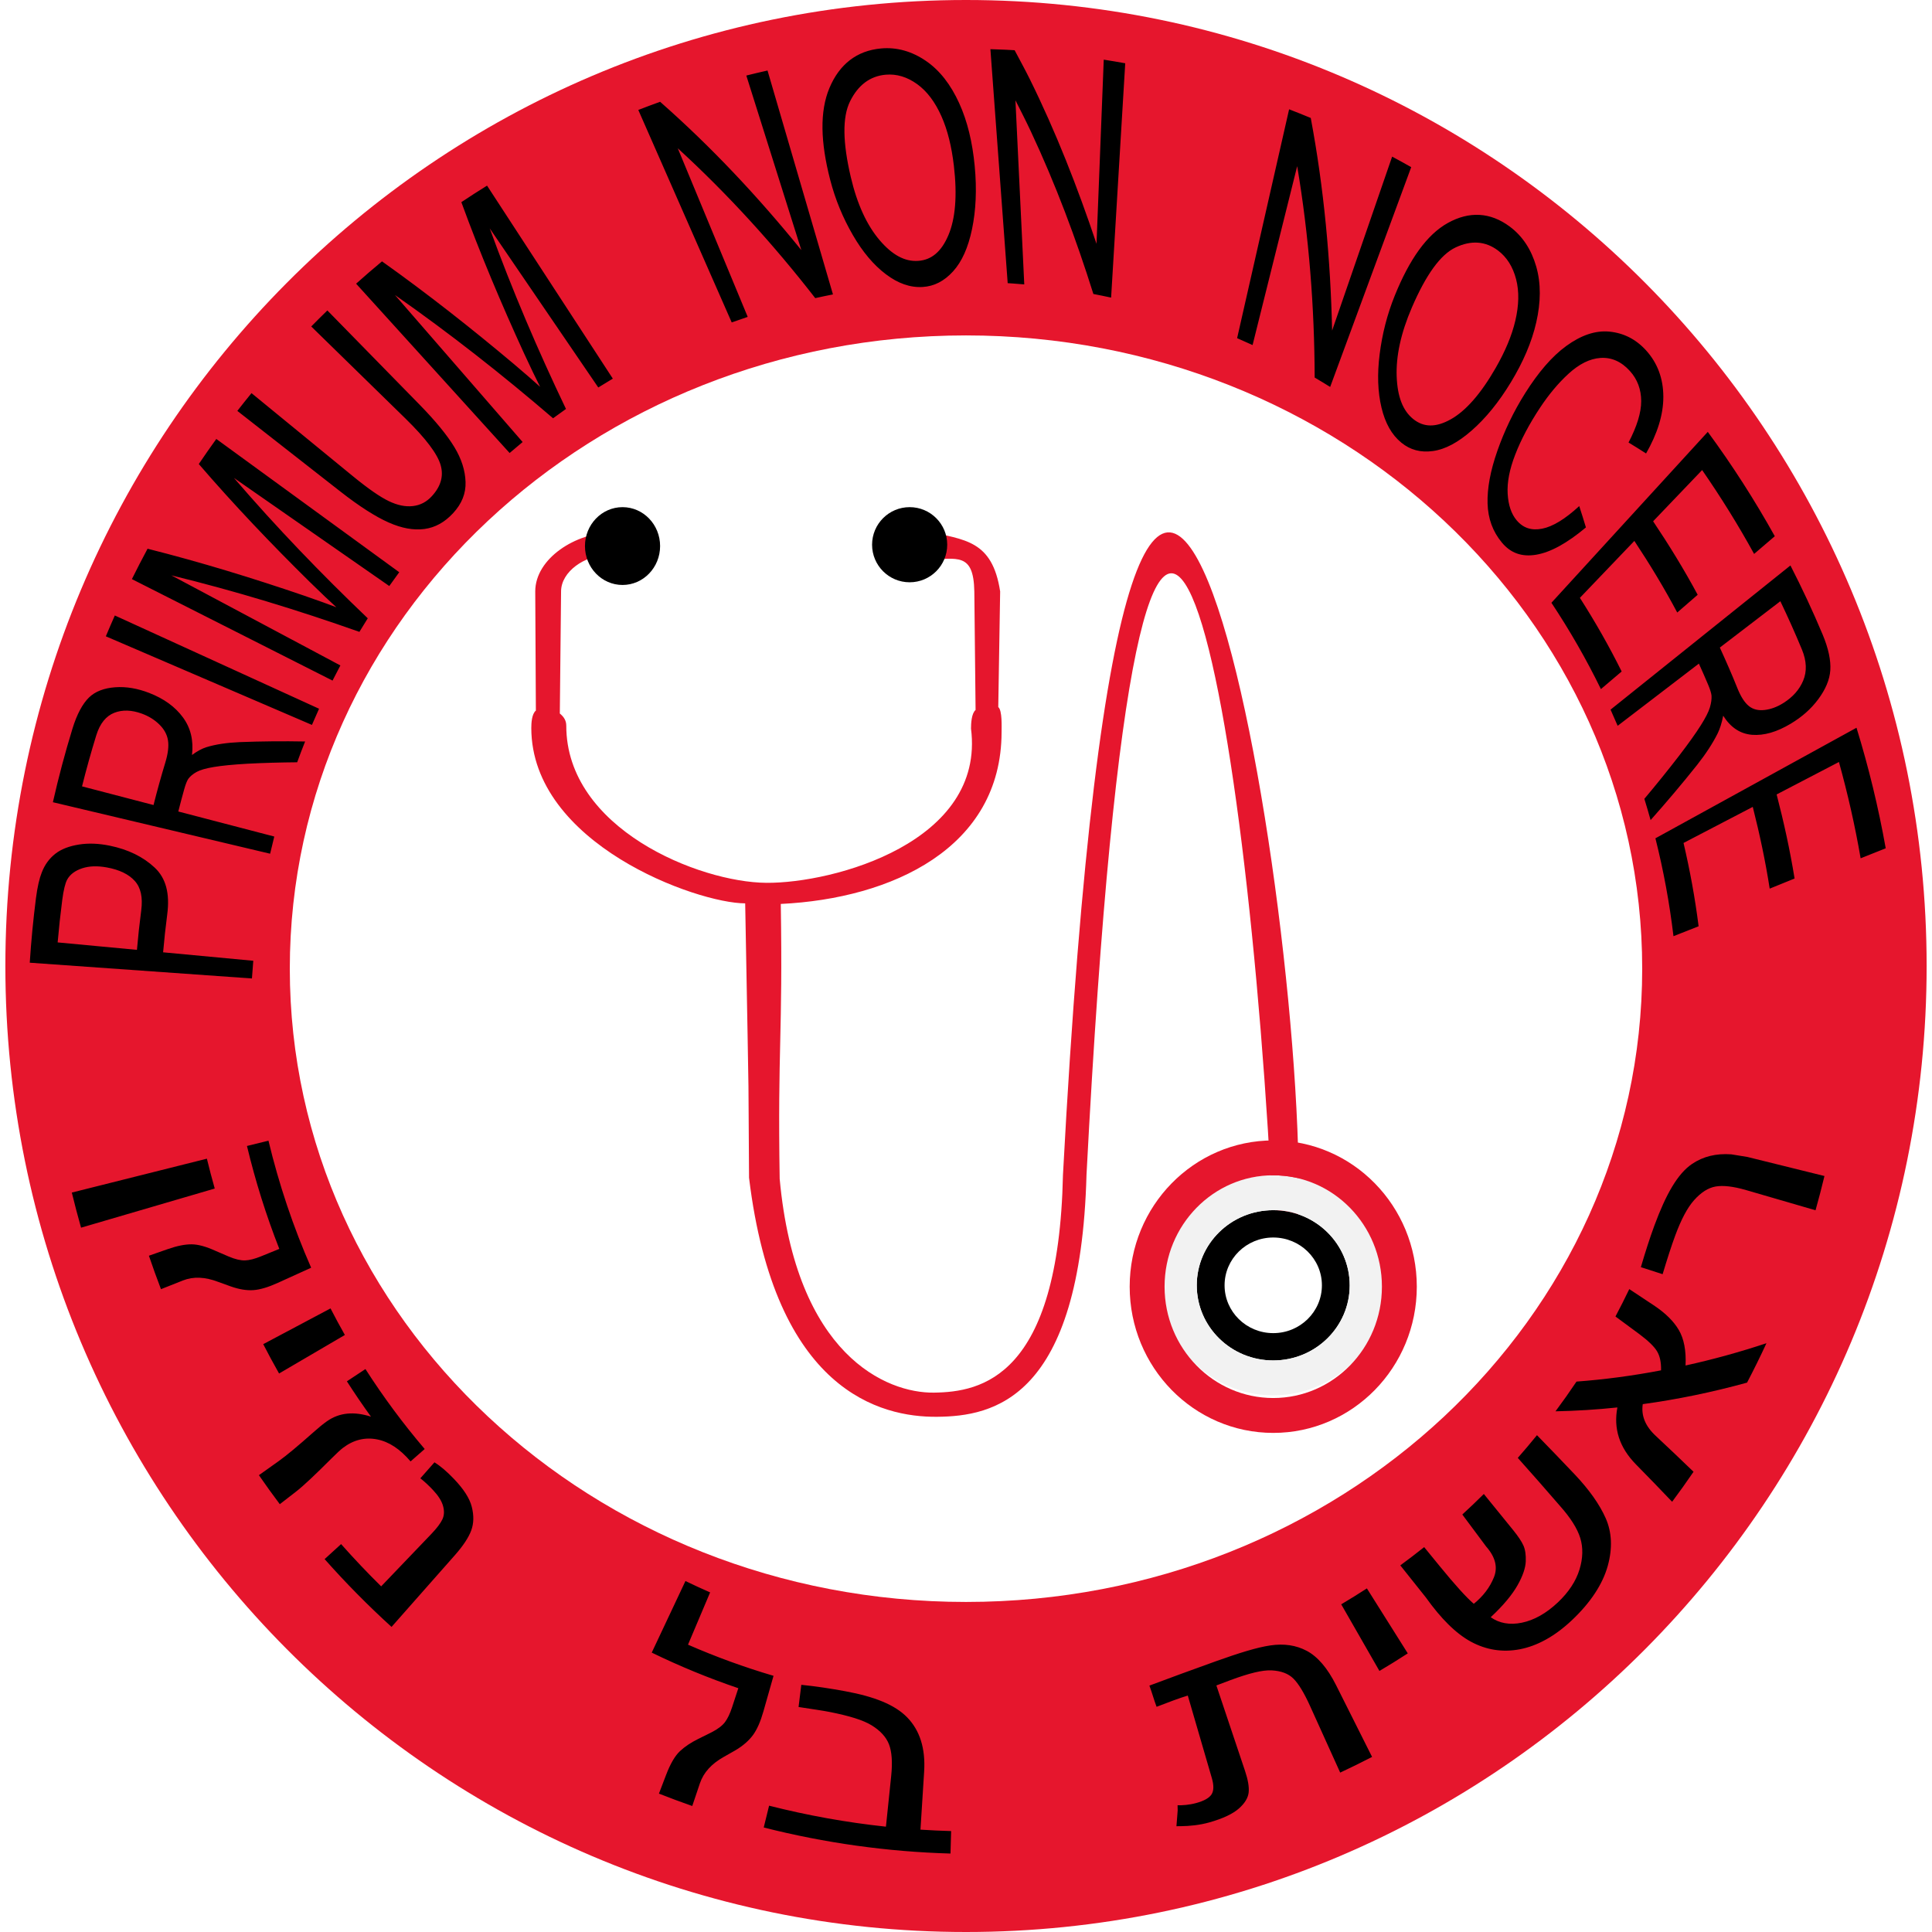
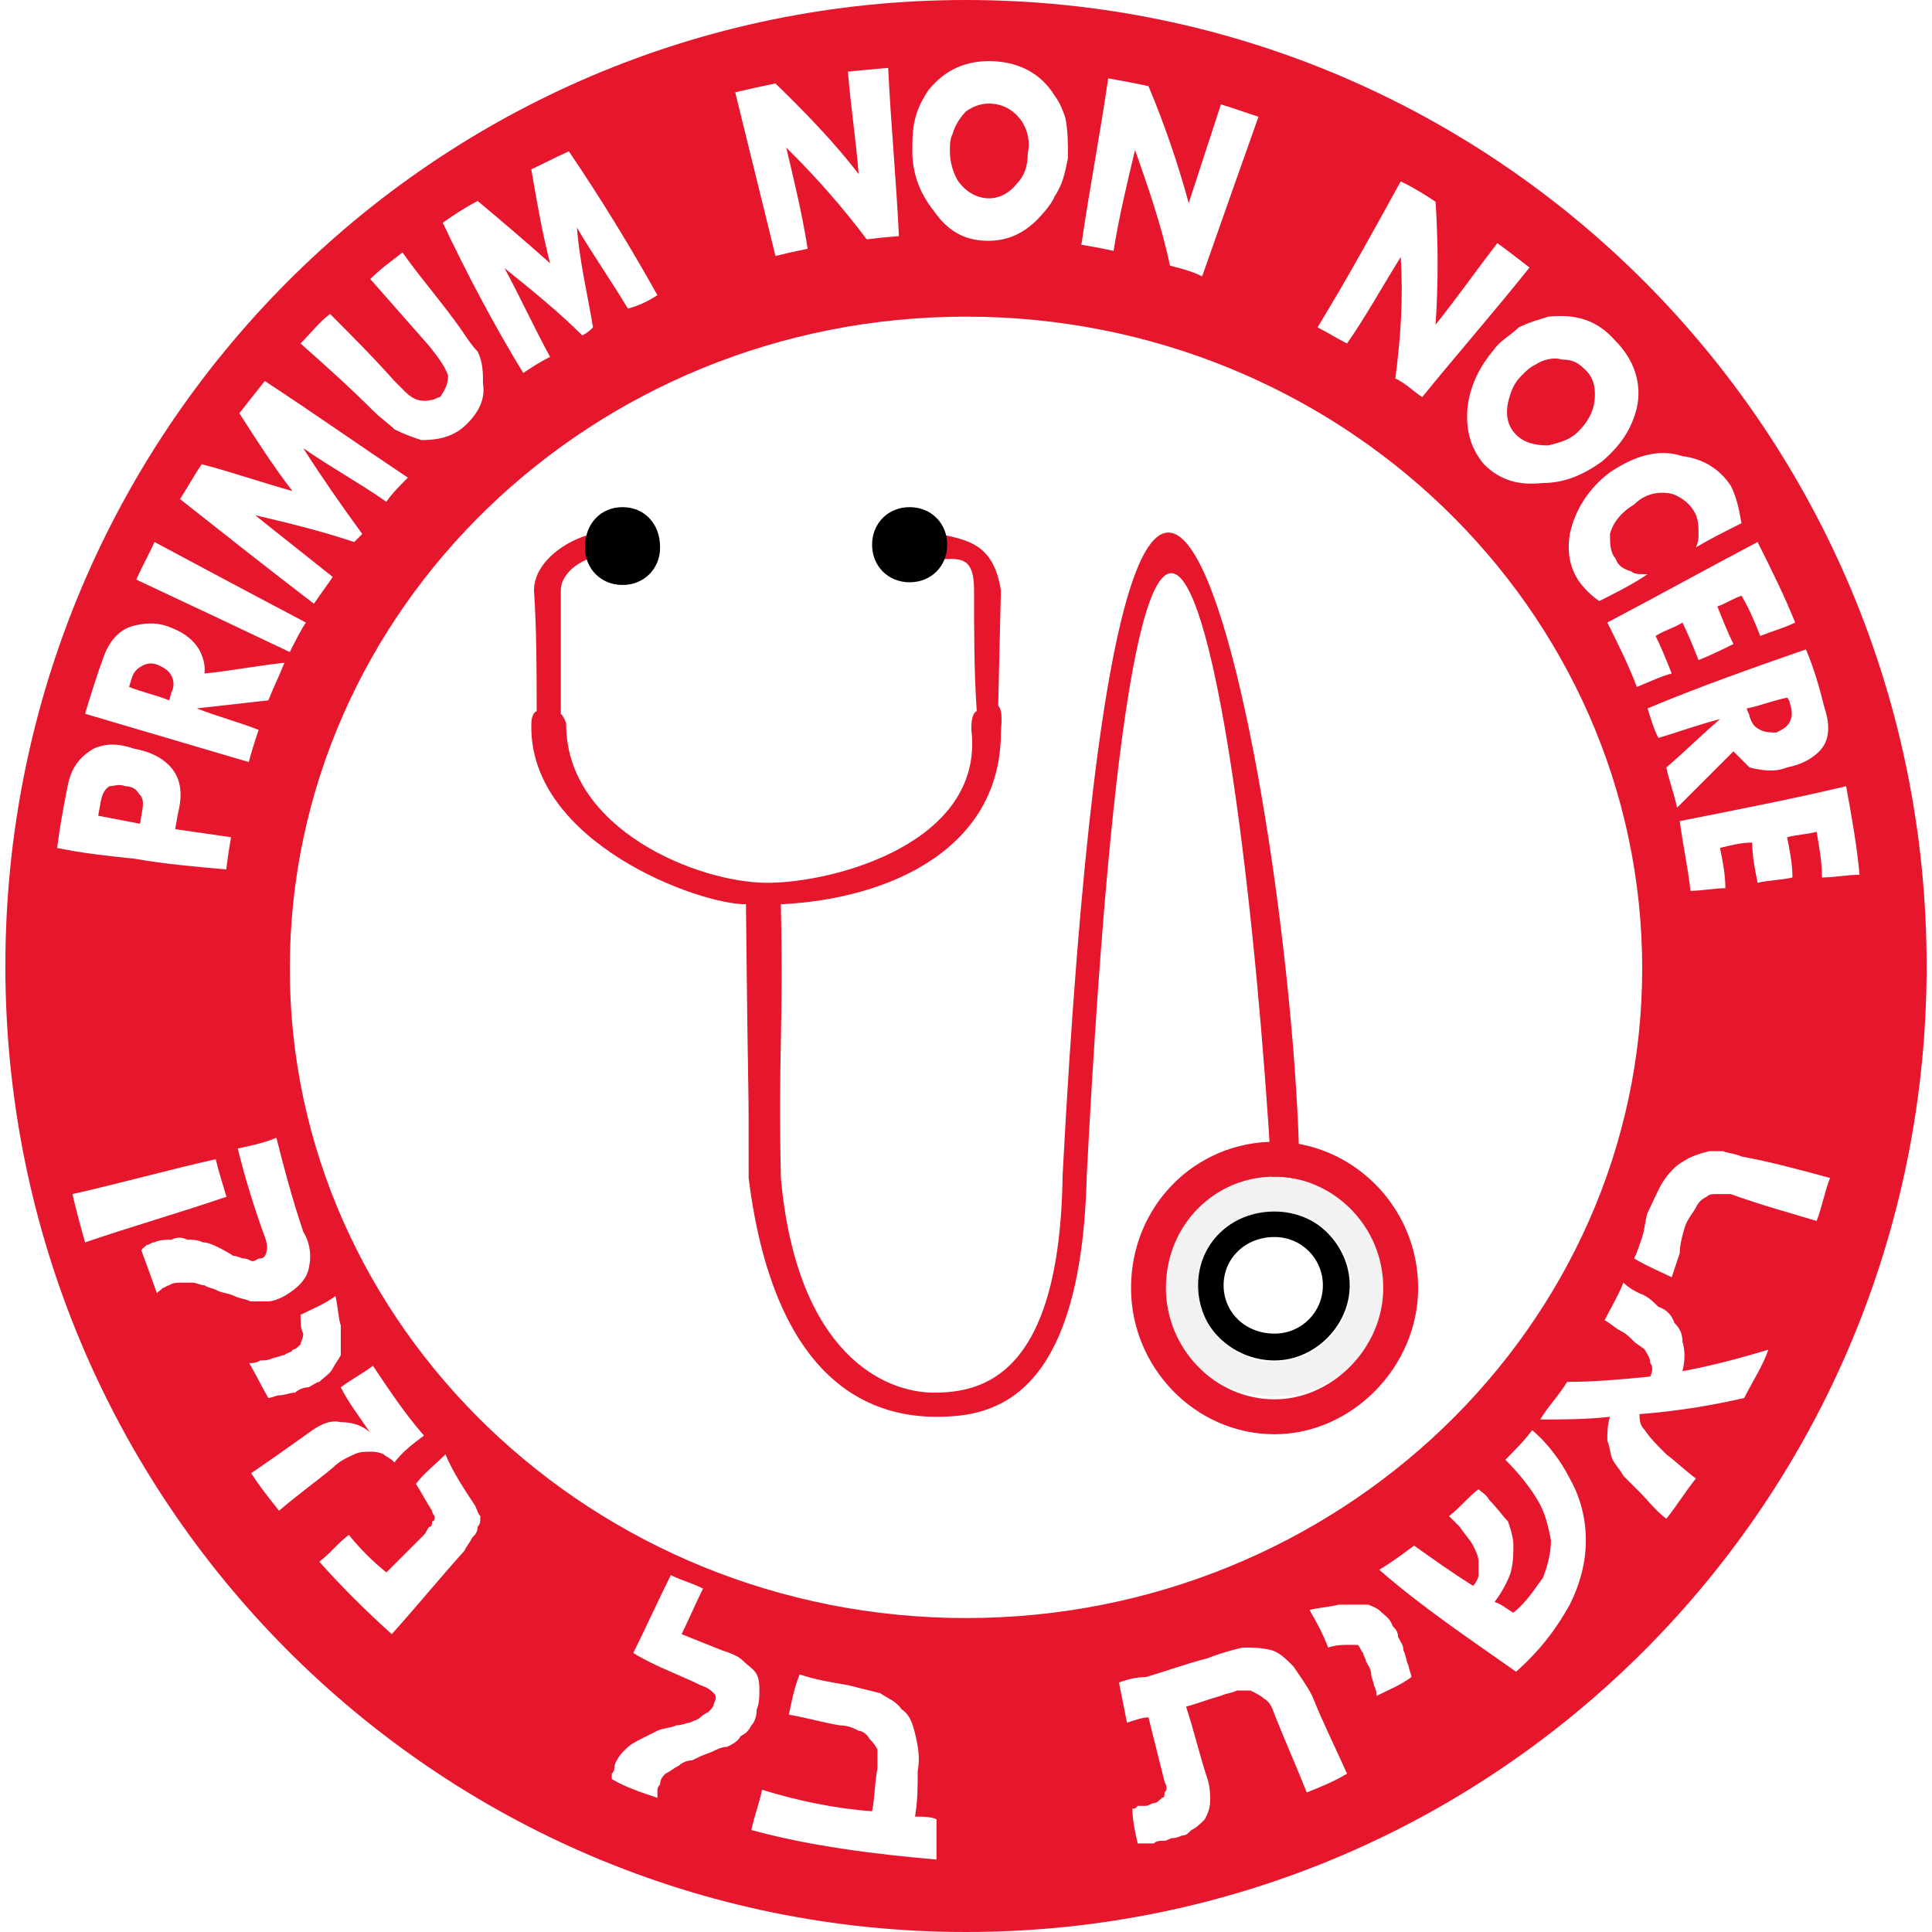
<svg xmlns="http://www.w3.org/2000/svg" width="720" height="720" overflow="hidden">
  <defs>
    <clipPath id="clip0">
      <rect x="0" y="0" width="720" height="720" />
    </clipPath>
  </defs>
  <g clip-path="url(#clip0)">
-     <rect x="0" y="0" width="720" height="720" fill="#FFFFFF" />
-     <path d="M2 360C2 161.177 162.282-4.58328e-14 360-9.16656e-14 557.718-1.83331e-13 718 161.177 718 360 718 558.823 557.718 720 360 720 162.282 720 2 558.823 2 360Z" fill="#E6162D" fill-rule="evenodd" />
-     <path d="M108 361C108 230.661 220.824 125 360 125 499.176 125 612 230.661 612 361 612 491.339 499.176 597 360 597 220.824 597 108 491.339 108 361Z" fill="#FFFFFF" fill-rule="evenodd" />
-     <path d="M404.911 437.771C425.953 35.085 465.449 259.209 474.547 458.472 480.81 458.293 472.831 459.126 483.601 459.638 489.784 343.993 422.415-52.934 396.135 437.864 394.527 513.388 365.643 518.754 348.048 518.993 330.453 519.233 296.603 505.138 290.563 439.301 289.782 389.984 291.756 386.191 290.976 336.874 332.471 334.874 373.192 315.986 373.26 272.84 373.257 270.936 373.552 264.764 372.025 263.499L372.727 220.408C369.785 201.21 359.414 201.211 345.478 198L345.478 208.644C356.721 208.191 362.839 205.767 363.102 220.408 363.258 235.135 363.414 249.863 363.57 264.59 362.044 265.856 361.872 269.629 361.866 271.531 367.253 313.821 310.769 329.185 285.63 329.003 260.491 328.821 211.033 308.806 211.033 270.441 211.03 268.538 210.154 267.163 208.627 265.898 208.783 250.735 208.939 235.571 209.095 220.408 209.095 212.983 218.029 206.963 226.004 206.963L227.98 198.46C214.697 198.475 199.485 208.039 199.47 220.408 199.548 235.208 199.626 250.008 199.704 264.808 198.178 266.074 198.006 269.411 198 271.313 198.07 314.459 259.632 336.616 277.708 336.655 279.441 431.665 278.755 389.514 279.145 438.904 288.806 518.507 328.24 528.186 349.201 527.997 370.162 527.809 402.663 521.543 404.911 437.771Z" fill="#E6162D" fill-rule="evenodd" />
-     <path d="M474.5 451C458.76 451 446 463.536 446 479 446 494.464 458.76 507 474.5 507 490.24 507 503 494.464 503 479 502.983 463.543 490.233 451.017 474.5 451ZM474.5 496.818C464.484 496.818 456.364 488.841 456.364 479 456.364 469.159 464.484 461.182 474.5 461.182 484.517 461.182 492.636 469.159 492.636 479 492.636 488.841 484.517 496.818 474.5 496.818Z" fill-rule="evenodd" />
-     <path d="M439.5 479C439.5 459.946 455.17 444.5 474.5 444.5 493.83 444.5 509.5 459.946 509.5 479 509.5 498.054 493.83 513.5 474.5 513.5 455.17 513.5 439.5 498.054 439.5 479Z" stroke="#F2F2F2" stroke-width="13" stroke-miterlimit="8" fill="none" fill-rule="evenodd" />
-     <path d="M21.485 351.209C31.334 352.134 41.183 353.058 51.031 353.983 51.459 349.072 51.989 344.186 52.629 339.293 53.265 334.429 52.482 330.811 50.228 328.305 47.968 325.791 44.471 324.108 39.747 323.256 36.325 322.64 33.278 322.713 30.638 323.585 27.994 324.457 26.088 325.862 24.998 327.865 24.313 329.163 23.682 331.662 23.199 335.383 22.515 340.653 21.945 345.918 21.485 351.209ZM663.486 224.06C655.969 229.816 648.452 235.572 640.934 241.328 643.209 246.296 645.415 251.31 647.445 256.39 648.735 259.622 650.174 261.848 651.751 263.122 653.333 264.4 655.3 264.86 657.644 264.587 659.991 264.314 662.334 263.434 664.671 261.957 668.095 259.793 670.579 257.039 671.998 253.637 673.421 250.226 673.299 246.358 671.537 242.089 669.03 236.013 666.324 229.996 663.486 224.06ZM30.57 293.059C39.452 295.377 48.335 297.695 57.217 300.012 58.554 294.697 60.013 289.428 61.6 284.21 62.618 280.861 62.954 278.099 62.6 275.885 62.245 273.667 61.135 271.703 59.324 269.94 57.51 268.175 55.33 266.841 52.795 265.927 49.082 264.589 45.668 264.439 42.604 265.63 39.531 266.826 37.242 269.611 35.875 274.044 33.938 280.323 32.171 286.661 30.57 293.059ZM558.25 93.349C553.565 89.825 548.242 89.487 542.482 92.201 536.753 94.899 531.399 102.482 526.191 114.53 522.022 124.176 520.221 132.765 520.503 140.289 520.783 147.784 522.764 153.01 526.651 156.149 530.61 159.346 535.184 159.336 540.678 156.256 546.197 153.163 551.804 146.857 557.374 137.154 560.898 131.017 563.406 125.139 564.727 119.475 566.049 113.802 566.203 108.636 565.001 104.036 563.795 99.418 561.549 95.83 558.25 93.349ZM330.066 27.839C324.22 28.357 319.769 31.739 316.795 37.755 313.838 43.737 314.074 53.202 317.06 65.966 319.451 76.184 323.098 83.963 327.784 89.473 332.458 94.968 337.132 97.545 342.115 97.225 347.202 96.898 350.87 93.727 353.451 87.621 356.045 81.485 356.792 72.873 355.475 61.714 354.642 54.656 353.15 48.489 350.827 43.286 348.501 38.076 345.528 34.048 341.817 31.368 338.097 28.681 334.166 27.477 330.066 27.839ZM691.865 271.211C696.399 285.924 700.044 300.941 702.753 316.134 699.636 317.378 696.52 318.621 693.403 319.865 691.323 307.759 688.594 295.799 685.319 283.974 677.58 288.006 669.841 292.037 662.101 296.069 664.785 306.409 667.086 316.843 668.787 327.398 665.696 328.654 662.605 329.91 659.514 331.167 657.927 320.906 655.752 310.76 653.207 300.703 644.606 305.183 636.005 309.664 627.404 314.145 629.801 324.393 631.709 334.744 633.02 345.196 629.898 346.427 626.777 347.658 623.655 348.889 622.194 336.594 619.94 324.395 616.926 312.41 641.906 298.677 666.886 284.944 691.865 271.211ZM667.242 210.729C671.554 219.128 675.559 227.707 679.221 236.419 681.428 241.669 682.337 246.135 682.106 249.73 681.876 253.317 680.323 256.936 677.593 260.606 674.868 264.271 671.419 267.262 667.38 269.685 662.174 272.81 657.363 274.191 652.961 273.841 648.571 273.491 645.002 271.172 642.179 266.729 641.681 269.368 640.986 271.539 640.153 273.256 638.338 276.928 635.775 280.86 632.486 285.036 626.881 292.084 621.076 298.935 615.13 305.625 614.393 302.969 613.617 300.329 612.803 297.695 617.209 292.462 621.517 287.125 625.718 281.689 629.355 276.95 632.04 273.156 633.812 270.35 635.587 267.541 636.726 265.313 637.216 263.671 637.706 262.027 637.915 260.549 637.833 259.241 637.739 258.303 637.32 256.95 636.579 255.184 635.47 252.537 634.3 249.92 633.123 247.309 623.032 255.035 612.942 262.761 602.852 270.487 601.997 268.473 601.116 266.464 600.21 264.46 622.554 246.55 644.898 228.639 667.242 210.729ZM636.44 160.943C645.572 173.369 653.919 186.366 661.413 199.832 658.844 202.033 656.275 204.234 653.706 206.434 647.808 195.689 641.312 185.263 634.337 175.175 628.249 181.539 622.161 187.903 616.073 194.267 622.021 203.144 627.618 212.252 632.676 221.658 630.135 223.863 627.594 226.067 625.054 228.272 620.194 219.108 614.806 210.234 609.077 201.581 602.311 208.654 595.546 215.727 588.78 222.799 594.447 231.67 599.673 240.818 604.344 250.241 601.767 252.432 599.189 254.622 596.612 256.812 591.183 245.697 585.011 234.938 578.168 224.637 597.592 203.406 617.016 182.174 636.44 160.943ZM480.414 40.732C483.117 41.776 485.806 42.852 488.479 43.964 493.414 70.285 495.851 96.866 496.441 123.186 503.897 101.58 511.353 79.974 518.808 58.367 521.193 59.648 523.563 60.955 525.916 62.291 515.848 89.594 505.781 116.897 495.713 144.2 493.803 143.008 491.879 141.843 489.94 140.701 489.862 114.555 487.829 88.133 483.424 61.92 477.883 84.144 472.341 106.369 466.799 128.594 464.887 127.712 462.967 126.856 461.038 126.023 467.497 97.593 473.956 69.162 480.414 40.732ZM369.093 18.331C369.821 18.353 370.553 18.376 371.309 18.404 373.577 18.485 375.851 18.555 378.121 18.717 379.968 22.228 381.891 25.69 383.646 29.229 393.499 49.101 401.611 69.913 408.64 90.86 409.538 67.984 410.436 45.107 411.334 22.231 413.995 22.647 416.672 23.097 419.342 23.581 417.588 52.691 415.833 81.801 414.079 110.91 411.884 110.431 409.681 109.981 407.469 109.559 401.022 88.999 393.381 68.63 384.185 49.014 382.349 45.099 380.382 41.249 378.423 37.384 379.52 60.252 380.617 83.12 381.714 105.988 380.277 105.863 378.837 105.749 377.395 105.648 376.78 105.605 376.158 105.567 375.537 105.524 373.389 76.459 371.241 47.395 369.093 18.331ZM237.877 40.975C240.577 39.925 243.286 38.909 246.006 37.931 265.246 54.856 282.716 73.557 298.636 93.205 291.802 71.521 284.968 49.837 278.133 28.154 280.762 27.496 283.401 26.869 286.034 26.279 294.163 54.093 302.291 81.908 310.42 109.722 308.211 110.154 306.01 110.615 303.817 111.104 288.405 91.263 271.343 72.429 252.579 55.252 261.27 76.198 269.96 97.145 278.65 118.092 276.655 118.758 274.668 119.449 272.691 120.163 261.086 93.767 249.481 67.371 237.877 40.975ZM132.711 105.721C135.88 102.89 139.097 100.116 142.363 97.402 159.307 109.444 175.629 122.315 191.5 135.656 195.922 139.388 199.162 142.251 201.291 144.165 199.872 141.352 197.827 137.187 195.263 131.617 186.831 113.227 178.918 94.494 171.934 75.339 175.092 73.232 178.283 71.177 181.508 69.175 197.131 93.151 212.755 117.127 228.379 141.103 226.559 142.182 224.753 143.283 222.961 144.405 209.477 124.64 195.992 104.874 182.508 85.109 190.865 108.104 200.455 130.54 210.924 152.406 209.306 153.546 207.702 154.704 206.11 155.879 187.239 139.664 167.619 124.231 147.173 109.926 163.039 128.194 178.905 146.462 194.77 164.73 193.139 166.075 191.523 167.439 189.923 168.823 170.852 147.789 151.782 126.755 132.711 105.721ZM88.447 153.131C90.182 150.902 91.942 148.694 93.726 146.508 106.31 156.817 118.894 167.126 131.479 177.435 137.161 182.09 141.626 185.184 144.863 186.741 148.098 188.298 151.087 188.918 153.86 188.599 156.626 188.281 158.968 187.061 160.934 184.914 164.297 181.241 165.391 177.435 164.21 173.312 163.026 169.176 158.664 163.365 151.041 155.916 139.357 144.499 127.672 133.082 115.988 121.665 117.969 119.651 119.972 117.661 121.998 115.696 133.451 127.396 144.904 139.096 156.358 150.797 162.334 156.903 166.632 162.175 169.305 166.574 171.974 170.969 173.355 175.302 173.499 179.612 173.642 183.901 172.104 187.722 168.87 191.227 165.725 194.635 162.198 196.597 158.173 197.137 154.131 197.678 149.696 196.875 144.812 194.704 139.925 192.533 133.938 188.727 126.888 183.211 114.074 173.184 101.261 163.158 88.447 153.131ZM49.153 215.82C51.03 212.024 52.982 208.239 54.997 204.494 74.748 209.473 94.207 215.451 113.412 222.012 118.767 223.853 122.738 225.317 125.357 226.313 123.059 224.21 119.708 221.075 115.384 216.821 101.135 202.768 87.248 188.213 74.083 172.93 76.212 169.779 78.388 166.663 80.61 163.586 103.335 180.142 126.061 196.699 148.786 213.255 147.529 214.954 146.292 216.668 145.072 218.397 125.776 204.966 106.479 191.536 87.182 178.105 102.964 196.468 119.699 213.866 137.054 230.42 135.998 232.094 134.96 233.782 133.939 235.481 110.986 227.357 87.608 220.214 63.853 214.414 84.852 225.607 105.851 236.801 126.851 247.994 125.854 249.863 124.878 251.746 123.925 253.634 99.001 241.03 74.077 228.425 49.153 215.82ZM39.441 237.136C40.527 234.539 41.641 231.957 42.791 229.372 68.161 240.956 93.531 252.54 118.902 264.125 117.993 266.128 117.108 268.141 116.251 270.153 90.647 259.147 65.044 248.142 39.441 237.136ZM19.711 298.965C21.796 289.748 24.23 280.594 26.998 271.576 28.675 266.109 30.792 262.257 33.15 259.952 35.498 257.657 38.8 256.428 42.945 256.123 47.086 255.818 51.304 256.574 55.59 258.231 61.115 260.367 65.299 263.427 68.182 267.355 71.052 271.264 72.181 275.876 71.55 281.365 73.479 279.926 75.272 278.982 76.885 278.467 80.357 277.393 84.511 276.784 89.309 276.567 97.456 276.245 105.595 276.18 113.704 276.332 112.681 278.899 111.695 281.485 110.748 284.081 104.564 284.132 98.366 284.29 92.163 284.618 86.773 284.926 82.606 285.349 79.672 285.837 76.732 286.327 74.59 286.944 73.259 287.686 71.928 288.427 70.893 289.275 70.177 290.252 69.689 290.98 69.175 292.259 68.66 294.097 67.886 296.857 67.15 299.633 66.448 302.421 78.37 305.532 90.293 308.643 102.215 311.754 101.674 313.889 101.158 316.024 100.669 318.154 73.683 311.758 46.697 305.362 19.711 298.965ZM11.088 358.771C11.611 350.709 12.382 342.701 13.399 334.737 13.94 330.508 14.689 327.337 15.542 325.207 16.675 322.219 18.416 319.895 20.636 318.156 22.849 316.423 25.807 315.315 29.414 314.736 33.017 314.157 36.844 314.333 40.882 315.158 47.81 316.574 53.358 319.328 57.614 323.301 61.841 327.246 63.343 332.951 62.324 340.753 61.709 345.464 61.198 350.169 60.786 354.899 71.988 355.95 83.19 357.002 94.391 358.053 94.2 360.245 94.033 362.443 93.89 364.646 66.289 362.688 38.688 360.73 11.088 358.771ZM613.414 130.545C617.741 135.297 619.866 141.144 619.877 147.887 619.888 154.599 617.633 161.644 613.445 168.993 611.288 167.585 609.088 166.258 606.909 164.911 610.014 158.958 611.638 153.809 611.626 149.485 611.614 145.142 610.228 141.379 607.424 138.271 604.203 134.7 600.5 133.12 596.445 133.395 592.406 133.669 588.445 135.711 584.549 139.28 580.654 142.847 577.173 147.065 574.007 151.83 569.924 157.976 566.846 163.833 564.698 169.368 562.553 174.897 561.609 179.762 561.862 184.008 562.115 188.241 563.209 191.517 565.211 193.899 567.647 196.798 570.783 197.805 574.739 197.019 578.712 196.23 583.29 193.425 588.532 188.601 589.4 191.245 590.23 193.897 591.024 196.554 583.994 202.448 577.846 205.826 572.494 206.726 567.172 207.622 562.985 206.15 559.697 202.18 556.298 198.076 554.537 193.279 554.375 187.637 554.212 181.972 555.419 175.476 558.003 168.078 560.591 160.668 564.023 153.427 568.453 146.418 573.284 138.775 578.308 132.858 583.721 128.923 589.145 124.981 594.498 123.088 599.724 123.58 604.984 124.075 609.601 126.358 613.414 130.545ZM562.661 84.456C567.417 87.995 570.694 93.018 572.512 99.351 574.32 105.652 574.226 112.604 572.53 120.084 570.838 127.548 567.597 134.96 563.1 142.398 558.541 149.937 553.634 155.9 548.494 160.407 543.363 164.907 538.574 167.471 533.999 168.091 529.454 168.708 525.591 167.703 522.261 164.986 518.651 162.04 516.225 157.71 514.838 151.895 513.445 146.052 513.211 139.438 514.158 131.975 515.107 124.5 516.935 117.2 519.813 110.105 525.257 96.686 531.709 87.445 539.607 83.07 547.559 78.665 555.4 79.052 562.661 84.456ZM328.308 18.058C334.194 17.515 339.814 19.109 345.058 22.694 350.28 26.265 354.346 31.61 357.459 38.438 360.569 45.259 362.401 53.08 363.235 61.779 364.081 70.597 363.691 78.457 362.244 85.389 360.801 92.307 358.462 97.542 355.15 101.166 351.862 104.763 348.156 106.689 343.856 106.949 339.209 107.231 334.71 105.65 330.149 102.206 325.571 98.749 321.474 93.896 317.814 87.565 314.15 81.227 311.292 74.399 309.384 67.003 305.776 53.016 305.436 41.516 309.119 32.763 312.825 23.958 319.281 18.889 328.308 18.058Z" fill-rule="evenodd" />
-     <text fill="#000000" fill-opacity="0" font-family="Arial,Arial_MSFontService,sans-serif" font-size="346.692" x="11.088" y="321.31">PRIMUM NON NOCERE</text>
-     <path d="M325 203C325 195.268 331.268 189 339 189 346.732 189 353 195.268 353 203 353 210.732 346.732 217 339 217 331.268 217 325 210.732 325 203Z" fill-rule="evenodd" />
-     <path d="M218 203.5C218 195.492 224.268 189 232 189 239.732 189 246 195.492 246 203.5 246 211.508 239.732 218 232 218 224.268 218 218 211.508 218 203.5Z" fill-rule="evenodd" />
-     <path d="M77.101 431.807C78.01 435.545 78.986 439.255 80.027 442.936 63.419 447.797 46.812 452.659 30.204 457.521 28.979 453.194 27.832 448.831 26.763 444.435 43.543 440.226 60.322 436.016 77.101 431.807ZM579.687 525.957C582.388 522.328 585 518.632 587.515 514.879 597.964 514.104 608.496 512.705 619.029 510.686 619.102 507.712 618.587 505.338 617.525 503.575 616.466 501.817 614.286 499.699 610.992 497.232 608.017 495.011 605.031 492.807 602.034 490.618 603.82 487.255 605.538 483.85 607.186 480.41 610.37 482.498 613.545 484.603 616.71 486.725 620.777 489.478 623.772 492.452 625.65 495.656 627.535 498.869 628.427 503.292 628.155 508.881 638.224 506.669 648.304 503.896 658.31 500.571 656.025 505.516 653.61 510.422 651.079 515.258 638.143 518.835 625.136 521.516 612.21 523.284 611.557 527.598 613.169 531.556 617.16 535.212 621.855 539.593 626.513 544.016 631.133 548.485 628.553 552.263 625.89 555.994 623.152 559.665 618.721 555.004 614.249 550.385 609.74 545.809 603.452 539.429 601.258 532.384 602.754 524.516 595.028 525.324 587.327 525.804 579.687 525.957ZM521.849 583.365C524.862 581.16 527.829 578.893 530.748 576.567 532.633 578.88 534.519 581.192 536.407 583.502 542.221 590.624 546.498 595.356 549.238 597.69 552.738 594.868 555.256 591.533 556.759 587.769 558.255 584.023 557.245 580.208 553.856 576.357 550.909 572.363 547.944 568.383 544.962 564.416 547.686 561.921 550.36 559.37 552.981 556.766 556.666 561.258 560.33 565.77 563.972 570.3 565.828 572.604 567.087 574.5 567.745 575.987 568.403 577.475 568.702 579.436 568.608 581.868 568.513 584.308 567.516 587.293 565.55 590.771 563.576 594.261 560.276 598.29 555.548 602.688 558.717 604.938 562.588 605.662 567.111 604.742 571.658 603.816 576.199 601.296 580.577 597.162 584.625 593.338 587.307 589.223 588.623 584.946 589.932 580.692 590.009 576.755 588.923 573.197 587.839 569.647 585.299 565.645 581.341 561.194 576.158 555.185 570.923 549.224 565.637 543.314 568.075 540.54 570.458 537.717 572.784 534.846 577.563 539.741 582.308 544.674 587.016 549.644 592.294 555.26 596.115 560.64 598.396 565.795 600.685 570.966 601.003 576.939 599.156 583.582 597.296 590.273 592.846 597.184 585.705 603.898 579.375 609.847 572.821 613.412 566.366 614.64 559.96 615.86 553.86 614.882 548.213 611.832 542.585 608.792 537.009 603.218 531.363 595.306 528.179 591.335 525.008 587.354 521.849 583.365ZM499.834 597.882C503.065 595.97 506.255 593.993 509.4 591.951 514.48 600.023 519.559 608.095 524.639 616.167 521.166 618.422 517.643 620.606 514.074 622.717 509.328 614.438 504.581 606.16 499.834 597.882ZM136.188 510.208C142.86 520.617 150.248 530.587 158.273 540.003 156.518 541.544 154.762 543.084 153.007 544.625 149.091 540.03 144.998 537.29 140.528 536.419 136.031 535.544 131.769 536.558 127.728 539.638 126.931 540.246 125.488 541.58 123.412 543.652 117.428 549.628 113.09 553.744 110.301 555.903 108.292 557.458 106.283 559.013 104.274 560.568 101.607 557.019 99.009 553.41 96.488 549.755 98.938 548.013 101.388 546.271 103.837 544.53 106.822 542.408 111.151 538.771 116.884 533.69 118.806 531.971 120.463 530.63 121.848 529.657 126.513 526.381 131.95 525.937 138.252 527.949 135.132 523.64 132.143 519.254 129.275 514.778 131.579 513.255 133.883 511.731 136.188 510.208ZM123.176 487.607C124.89 490.94 126.669 494.234 128.524 497.507 120.351 502.292 112.177 507.078 104.004 511.864 101.954 508.249 99.99 504.612 98.097 500.93 106.457 496.489 114.816 492.048 123.176 487.607ZM100.05 425.091C103.935 441.299 109.257 457.189 115.956 472.441 111.815 474.323 107.675 476.205 103.534 478.086 99.989 479.697 96.972 480.607 94.479 480.79 91.983 480.972 89.153 480.523 86.004 479.411 84.431 478.855 82.857 478.293 81.287 477.708 76.454 475.87 72.091 475.636 68.155 477.199 65.434 478.279 62.714 479.359 59.993 480.439 58.409 476.309 56.905 472.139 55.493 467.971 57.816 467.157 60.138 466.342 62.461 465.528 66.001 464.286 69.006 463.692 71.473 463.724 73.939 463.756 76.862 464.585 80.293 466.145 81.95 466.875 83.606 467.593 85.267 468.288 87.67 469.301 89.691 469.764 91.316 469.714 92.941 469.663 94.916 469.157 97.246 468.21 99.527 467.283 101.808 466.355 104.089 465.428 99.189 452.952 95.163 440.115 92.038 427.072 94.709 426.412 97.379 425.752 100.05 425.091ZM616.571 456.653C620.858 445.066 625.202 437.405 630.586 433.761 634.662 431.003 639.505 429.771 645.224 430.189 647.224 430.52 649.225 430.845 651.227 431.169 660.792 433.535 670.358 435.901 679.923 438.267 678.896 442.553 677.786 446.809 676.596 451.034 667.974 448.527 659.352 446.02 650.73 443.513 645.94 442.121 642.15 441.69 639.358 442.179 636.572 442.668 633.934 444.368 631.36 447.242 628.803 450.098 626.538 454.458 624.352 460.326 622.871 464.299 621.338 469.142 619.607 474.853 616.903 473.989 614.201 473.116 611.503 472.234 613.197 466.486 614.851 461.301 616.571 456.653ZM453.029 619.133C461.634 616.067 468.354 613.945 473.413 613.201 478.504 612.451 482.995 613.098 487.001 615.229 491.024 617.369 494.696 621.59 497.926 628.027 502.396 636.935 506.866 645.844 511.336 654.752 507.414 656.782 503.454 658.73 499.452 660.597 495.706 652.321 491.961 644.044 488.216 635.768 485.992 630.853 483.919 627.464 482.026 625.575 480.134 623.688 477.437 622.692 473.93 622.503 470.441 622.315 465.4 623.61 458.638 626.104 456.87 626.793 455.093 627.465 453.309 628.118 456.869 638.739 460.43 649.36 463.99 659.981 465.098 663.285 465.554 665.949 465.339 667.973 465.124 669.998 463.922 672.009 461.712 673.967 459.495 675.931 455.815 677.71 450.648 679.166 446.978 680.2 443.187 680.525 440.201 680.56 439.609 680.567 439.017 680.59 438.423 680.578 438.551 678.611 438.777 676.651 438.885 674.691 438.92 674.054 438.81 673.411 438.844 672.774 440.654 672.811 443.128 672.663 445.792 671.938 448.8 671.119 450.717 670.003 451.546 668.651 452.373 667.301 452.387 665.283 451.607 662.606 448.623 652.366 445.639 642.126 442.655 631.886 439.393 632.866 435.47 634.363 431.025 636.076 430.042 633.476 429.317 630.779 428.35 628.173 436.175 625.258 444.523 622.164 453.029 619.133ZM315.039 630.28C325.838 632.28 333.472 635.27 338.093 640.03 342.751 644.829 344.953 651.496 344.397 660.274 343.941 667.468 343.485 674.661 343.03 681.855 346.829 682.102 350.639 682.279 354.456 682.387 354.378 685.178 354.301 687.969 354.223 690.761 330.771 690.102 307.343 686.826 284.621 681.053 285.286 678.343 285.951 675.634 286.616 672.924 300.918 676.558 315.492 679.179 330.163 680.748 330.815 674.465 331.466 668.182 332.117 661.898 332.65 656.76 332.364 652.829 331.311 650.09 330.26 647.355 328.118 645.024 324.902 643.02 321.691 641.019 316.528 639.471 309.428 638.044 306.9 637.536 302.951 636.966 297.602 636.148 297.932 633.393 298.272 630.638 298.621 627.885 303.84 628.403 309.301 629.218 315.039 630.28ZM169.159 551.133C172.766 554.908 175.009 558.333 175.819 561.55 176.632 564.781 176.585 567.692 175.625 570.314 174.665 572.941 172.645 576.03 169.525 579.564 161.655 588.476 153.786 597.388 145.917 606.301 137.161 598.341 128.827 589.898 120.978 581.034 123.024 579.169 125.07 577.303 127.116 575.438 131.915 580.857 136.892 586.107 142.048 591.189 148.277 584.683 154.505 578.177 160.734 571.671 162.795 569.52 164.168 567.7 164.865 566.22 165.561 564.741 165.632 563.07 165.1 561.196 164.569 559.326 163.336 557.389 161.413 555.342 159.76 553.582 158.179 552.107 156.653 550.924 158.4 548.933 160.152 546.946 161.91 544.966 164.189 546.378 166.587 548.443 169.159 551.133ZM255.449 589.199C258.483 590.675 261.548 592.09 264.64 593.442 261.893 599.935 259.146 606.428 256.398 612.922 266.762 617.454 277.419 621.336 288.27 624.527 287.012 628.954 285.755 633.38 284.497 637.807 283.43 641.563 282.155 644.488 280.644 646.564 279.131 648.641 276.969 650.554 274.132 652.246 272.662 653.099 271.182 653.939 269.692 654.769 265.196 657.3 262.2 660.528 260.821 664.623 259.875 667.43 258.93 670.237 257.984 673.044 253.815 671.591 249.676 670.053 245.566 668.429 246.455 666.103 247.344 663.776 248.233 661.45 249.837 657.253 251.571 654.309 253.41 652.593 255.246 650.879 257.528 649.371 260.24 648.032 261.89 647.233 263.528 646.419 265.155 645.592 267.539 644.373 269.213 643.082 270.197 641.761 271.181 640.441 272.053 638.602 272.824 636.25 273.6 633.883 274.377 631.515 275.153 629.147 264.136 625.409 253.345 620.971 242.882 615.879 247.071 606.986 251.26 598.092 255.449 589.199Z" fill-rule="evenodd" />
-     <text fill="#000000" fill-opacity="0" font-family="Arial,Arial_MSFontService,sans-serif" font-size="265.67" direction="rtl" writing-mode="rl-tb" x="679.923" y="657.552">ראשית בל נזיק</text>
-     <path d="M427.5 479.5C427.5 452.99 448.543 431.5 474.5 431.5 500.457 431.5 521.5 452.99 521.5 479.5 521.5 506.01 500.457 527.5 474.5 527.5 448.543 527.5 427.5 506.01 427.5 479.5Z" stroke="#E6162D" stroke-width="13" stroke-miterlimit="8" fill="none" fill-rule="evenodd" />
+     <rect x="0" y="0" width="720" height="720" fill="#FFF" />
+     <path d="M2 360C2 161 162-4.58e-14 360-9.17e-14 558-1.83e-13 718 161 718 360 718 559 558 720 360 720 162 720 2 559 2 360Z" fill="#E6162D" fill-rule="evenodd" />
+     <path d="M108 361C108 227 221 118 360 118 499 118 612 227 612 361 612 494 499 603 360 603 221 603 108 494 108 361Z" fill="#FFF" fill-rule="evenodd" />
+     <path d="M405 438C426 35.1 465 259 475 458 481 458 473 459 484 460 490 344 422-52.9 396 438 395 513 366 519 348 519 330 519 297 505 291 439 290 390 292 386 291 337 332 335 373 316 373 273 373 271 374 265 372 263L373 220C370 201 359 201 345 198L345 209C357 208 363 206 363 220 363 235 363 250 364 265 362 266 362 270 362 272 367 314 311 329 286 329 260 329 211 309 211 270 211 269 210 267 209 266 209 251 209 236 209 220 209 213 218 207 226 207L228 198C215 198 199 208 199 220 200 235 200 250 200 265 198 266 198 269 198 271 198 314 260 337 278 337 279 432 279 390 279 439 289 519 328 528 349 528 370 528 403 522 405 438Z" fill="#E6162D" fill-rule="evenodd" />
+     <path d="M475 451C459 451 446 464 446 479 446 494 459 507 475 507 490 507 503 494 503 479 503 464 490 451 475 451ZM475 497C464 497 456 489 456 479 456 469 464 461 475 461 485 461 493 469 493 479 493 489 485 497 475 497Z" fill-rule="evenodd" />
+     <path d="M440 479C440 460 455 445 475 445 494 445 510 460 510 479 510 498 494 514 475 514 455 514 440 498 440 479Z" stroke="#F2F2F2" stroke-width="13" stroke-miterlimit="8" fill="none" fill-rule="evenodd" />
+     <path d="M591 138C588 135 586 134 582 134 579 133 575 134 572 136 570 137 569 138 567 140 564 143 563 146 562 150 561 155 562 159 565 162 568 165 572 166 577 166 581 165 585 164 588 161 591 158 593 155 594 151 595 145 594 141 591 138ZM369 38.6C366 38.5 363 39.4 360 41.5 358 43.6 356 46.4 355 49.9 354 51.9 354 54 354 56 354 60.3 355 64 357 67.4 360 71.6 364 73.7 368 73.9 372 74.1 376 72.2 379 68.4 382 65.2 383 61.6 383 57.2 384 52.8 383 48.9 381 45.5 378 41.1 374 38.8 369 38.6ZM36.6 304C41.8 305 47 306 52.2 307 52.5 305 52.7 304 53 302 53.6 299 53.2 297 51.9 296 50.8 294 49 293 46.7 293 44.4 292 42.4 293 40.8 293 39.1 294 38 296 37.5 299 37.2 301 36.9 302 36.6 304ZM666 260C661 261 656 263 651 264 651 265 652 266 652 267 653 270 654 271 656 272 658 273 660 273 662 273 664 272 666 271 667 269 668 267 668 265 667 262 667 261 666 260 666 260ZM48.1 256C53.1 258 58.1 259 63.1 261 63.3 260 63.6 259 63.9 258 64.9 256 64.9 254 64 252 63 250 61.4 249 59.3 248 57.2 247 55.2 247 53.2 248 51.4 249 49.9 250 49 253 48.7 254 48.4 255 48.1 256ZM688 293C690 304 692 315 693 326 688 326 684 327 679 327 679 321 678 316 677 310 673 311 670 311 666 312 667 317 668 322 668 327 664 328 659 328 655 329 654 324 653 319 653 314 649 314 645 315 641 316 642 321 643 326 643 331 639 331 634 332 630 332 629 323 627 314 626 306 646 302 667 298 688 293ZM673 242C676 249 678 256 680 264 682 270 682 276 678 280 675 283 671 285 666 286 661 288 656 287 652 286 650 284 648 282 646 280 639 287 632 294 625 301 624 296 622 291 621 286 628 280 634 274 641 268 633 270 625 273 618 275 616 271 615 267 614 264 633 256 653 249 673 242ZM655 202C660 212 665 222 669 232 665 234 661 235 656 237 654 232 652 227 649 222 646 223 643 225 640 226 642 231 644 236 646 240 642 242 638 244 633 246 631 241 629 236 627 232 624 234 620 235 617 237 619 241 621 246 623 251 619 252 615 254 610 256 607 248 603 240 599 232 618 222 636 212 655 202ZM522 67.6C527 70 531 72.5 535 75.2 536 90.8 536 106 535 121 543 111 550 101 558 90.6 562 93.5 566 96.6 570 99.7 557 116 543 132 530 148 527 146 524 143 520 141 522 126 523 111 522 95.8 515 107 509 118 502 128 498 126 495 124 491 122 502 104 512 85.8 522 67.6ZM413 29.2C418 30.1 423 31 428 32.1 434 46.4 439 61 443 75.7 447 63.4 451 51.2 455 38.9 460 40.4 464 41.9 469 43.5 462 63.3 455 83 448 103 444 101 440 100 436 99 433 84.5 428 70.1 423 55.9 420 68.4 417 80.9 415 93.5 411 92.6 407 91.9 403 91.2 406 70.5 410 49.9 413 29.2ZM274 34.4C279 33.2 284 32.1 289 31.1 300 41.8 311 53.1 320 64.9 319 52.2 317 39.5 316 26.7 321 26.2 326 25.7 331 25.3 332 46.2 334 67.1 335 88 331 88.3 327 88.7 323 89.2 314 77.2 304 65.8 293 55 296 67.5 299 80.1 301 92.7 297 93.5 293 94.4 289 95.4 284 75 279 54.7 274 34.4ZM165 83C169 80.2 173 77.5 178 74.9 187 82.4 196 90.1 205 98.1 202 86.5 200 74.8 198 63.1 203 60.8 207 58.6 212 56.4 224 74.1 235 92.1 245 110 242 112 238 114 234 115 228 105 221 95 215 84.8 216 97.5 219 110 221 122 220 123 219 124 217 125 208 116 198 108 188 99.9 194 111 199 122 205 133 201 135 198 137 195 139 184 121 174 102 165 83ZM112 128C116 124 119 120 123 117 131 125 139 133 147 142 149 144 150 145 151 146 154 149 157 150 161 149 162 149 163 148 164 148 166 145 167 143 167 140 166 137 164 134 160 129 153 121 145 112 138 104 142 100 146 97.2 150 94.1 157 104 165 113 172 123 174 126 176 129 178 131 180 135 180 139 180 143 181 149 178 154 174 158 169 163 163 164 157 164 154 163 151 162 147 160 145 158 142 156 139 153 130 144 121 136 112 128ZM67.1 186C69.7 182 72.4 177 75.2 173 86.7 176 98.1 180 109 183 102 174 95.6 164 89.2 154 92.3 150 95.5 146 98.7 142 117 154 134 166 152 178 149 181 146 184 144 187 134 180 123 174 113 167 120 178 127 188 135 199 134 200 133 201 132 202 120 198 108 195 95.1 192 105 200 114 207 124 215 122 218 119 222 117 225 100 212 83.6 199 67.1 186ZM50.8 216C53 211 55.3 207 57.6 202 76.3 212 95 222 114 232 112 235 110 239 108 243 89.1 234 70 225 50.8 216ZM31.7 266C33.8 259 36.3 251 38.9 244 41.3 238 45.3 234 50.7 233 55 232 59.5 232 64 234 69.1 236 72.7 239 74.7 243 76 246 76.5 248 76.2 251 86.2 250 96.2 248 106 247 104 252 102 256 100 261 91.3 262 82.3 263 73.3 264 81 267 88.7 269 96.4 272 95 276 93.8 280 92.7 284 72.4 278 52 272 31.7 266ZM21.3 316C22.3 308 23.6 301 25.2 293 26.5 286 29.8 282 34.9 279 39.3 277 44.3 277 49.9 279 55.5 280 59.7 282 62.8 285 66.8 289 68.1 294 66.8 301 66.3 303 65.8 306 65.3 309 72.2 310 79.2 311 86.1 312 85.4 316 84.8 320 84.3 324 72.8 323 61.4 322 50 320 40.4 319 30.8 318 21.3 316ZM645 181C647 185 648 189 649 195 643 198 637 201 632 204 633 202 633 200 633 199 633 196 633 193 631 190 629 187 626 185 623 184 618 183 613 184 609 188 604 191 601 195 600 199 600 202 600 206 602 208 603 211 605 212 608 213 609 214 611 214 614 214 608 218 602 221 596 224 593 222 590 219 588 216 585 211 584 206 585 199 587 190 592 182 600 176 609 170 618 167 627 170 635 171 641 175 645 181ZM602 127C609 134 612 143 610 152 608 160 604 166 597 172 590 177 583 180 575 180 566 181 559 179 553 173 548 167 546 160 547 151 548 144 551 137 557 130 559 127 563 125 566 122 570 120 574 119 577 118 587 117 595 119 602 127ZM370 22.8C380 23.2 388 27.5 393 35.6 395 38.3 396 40.9 397 43.8 398 48.5 398 53.5 398 58.8 397 64.1 396 68.9 393 73.2 392 75.7 390 78.1 388 80.3 382 87.1 375 90.1 367 89.7 359 89.4 353 85.8 348 78.6 343 72.3 340 65 340 56.4 340 52.5 340 48.5 341 44.4 342 40.2 344 36.6 346 33.6 352 26.1 360 22.4 370 22.8Z" fill="#FFF" fill-rule="evenodd" />
+     <text fill="#000" fill-opacity="0" font-family="Arial,Arial_MSFontService,sans-serif" font-size="309" x="21.3" y="293">PRIMUM NON NOCERE</text>
+     <path d="M325 203C325 195 331 189 339 189 347 189 353 195 353 203 353 211 347 217 339 217 331 217 325 211 325 203Z" fill-rule="evenodd" />
+     <path d="M218 204C218 195 224 189 232 189 240 189 246 195 246 204 246 212 240 218 232 218 224 218 218 212 218 204Z" fill-rule="evenodd" />
+     <path d="M80.4 432C81.6 437 82.9 441 84.4 446 66.8 452 49.3 457 31.7 463 30 457 28.4 451 27 445 44.8 441 62.6 436 80.4 432ZM574 529C577 524 581 520 584 515 594 515 605 514 615 513 616 511 616 509 615 508 615 506 614 505 613 503 612 502 610 501 609 500 607 498 606 497 604 496 602 495 600 493 598 492 600 488 603 483 605 478 607 480 609 481 611 482 614 483 616 485 618 487 621 488 623 490 624 493 626 495 627 497 627 500 628 503 628 507 627 511 638 509 649 506 659 503 657 509 653 515 650 521 637 524 624 526 611 527 611 529 611 531 613 533 615 536 617 538 621 542 625 545 628 548 632 551 628 556 625 561 621 566 617 563 614 559 611 556 609 554 607 552 605 550 604 548 602 546 601 544 600 542 600 539 599 537 599 534 599 531 600 528 591 529 582 529 574 529ZM514 585C519 582 523 579 527 576 534 581 541 586 549 591 550 590 551 588 551 587 551 585 551 584 551 582 551 580 550 578 549 576 548 574 546 572 544 569 543 568 541 566 540 565 544 562 547 558 551 555 552 556 554 557 555 559 558 562 560 565 562 567 563 570 564 573 564 576 564 579 564 582 563 586 562 589 560 593 557 597 560 598 562 600 564 601 569 597 572 592 575 588 577 583 578 578 578 574 577 569 576 564 573 559 570 554 566 549 561 544 564 541 568 537 571 533 577 538 582 545 585 551 589 558 591 566 591 574 591 582 589 590 585 598 580 607 574 615 565 623 548 611 530 599 514 585ZM417 627C420 626 423 625 427 625 434 623 442 620 450 618 455 616 459 615 463 614 467 614 470 614 474 615 477 616 479 618 482 621 484 624 487 628 489 632 493 642 498 652 502 661 497 664 492 666 487 668 483 658 479 649 475 639 474 636 473 634 471 633 470 632 468 631 466 630 465 630 463 630 461 630 459 631 457 631 455 632 451 633 446 635 442 636 445 645 447 654 450 663 451 666 451 669 451 671 451 674 450 676 449 678 447 680 446 681 444 682 443 683 442 684 441 684 440 684 439 685 437 685 436 685 435 686 434 686 432 686 431 686 430 687 428 687 427 687 426 687 425 687 424 687 424 687 423 683 422 678 422 674 422 674 422 674 423 674 423 674 424 673 424 673 425 673 425 673 426 673 426 673 427 673 427 673 428 673 429 672 430 672 431 672 432 671 433 670 434 670 434 669 434 668 435 667 435 666 434 664 432 656 430 648 428 640 426 640 423 641 420 642 419 637 418 632 417 627ZM298 624C304 626 310 627 316 628 320 629 324 630 328 631 331 633 334 634 336 637 339 639 340 642 341 646 342 650 343 655 342 660 342 666 342 671 341 677 344 677 347 677 349 678 349 683 349 688 349 693 326 691 302 688 280 682 281 677 283 672 284 667 297 671 311 674 325 675 326 670 326 664 327 659 327 656 327 654 327 652 326 650 325 649 324 648 323 646 321 645 320 645 318 644 316 643 313 643 307 642 300 640 294 639 295 634 296 629 298 624ZM139 509C145 518 151 527 158 535 154 538 150 541 147 545 145 543 144 543 143 542 141 541 139 541 138 541 136 541 134 541 132 542 130 543 127 544 124 547 118 552 111 557 104 563 100 558 96.8 554 93.6 549 101 544 108 539 115 534 119 531 123 529 127 530 131 530 135 531 138 534 134 528 130 523 127 517 131 514 135 512 139 509ZM103 424C106 436 109 447 113 459 116 464 116 469 115 473 114 477 111 480 106 483 104 484 102 485 99.5 485 97.4 485 95.4 485 93.4 485 91.4 484 89.4 484 87.4 483 85.4 482 83.3 482 81.1 481 79.3 480 77.7 480 76.2 479 74.7 479 73.2 478 71.7 478 70.3 478 68.8 478 67.4 478 66 478 64.5 478 63 479 62.2 479 61.4 480 60.6 480 59.9 481 59.1 481 58.5 482 56.4 476 54.5 471 52.7 466 53.1 465 53.7 465 54.6 464 55.5 464 56.4 463 57.4 463 59.7 462 61.8 462 63.9 462 65.9 461 67.9 461 69.8 462 71.7 462 73.7 462 75.6 463 77.6 463 79.6 464 81.7 465 83.6 466 85.4 467 86.9 468 88.4 468 89.8 469 91 469 92.2 469 93.3 470 94.2 470 95.1 470 96 469 96.8 469 98.3 469 99.1 468 99.4 466 99.7 465 99.5 463 98.7 461 94.7 450 91.3 439 88.6 428 93.4 427 98.2 426 103 424ZM488 600C492 599 495 599 499 598 501 598 503 598 505 598 507 598 508 598 510 598 512 599 513 599 515 601 516 602 518 603 519 606 520 607 521 608 521 610 522 612 523 613 523 615 524 617 524 619 525 621 525 622 526 624 526 625 522 628 517 630 513 632 513 631 513 630 512 628 512 627 511 625 511 624 511 622 510 621 509 619 509 618 508 617 508 616 507 615 507 614 506 613 505 613 504 613 502 613 500 613 498 613 495 614 493 609 491 605 488 600ZM125 483C126 487 126 491 127 494 127 496 127 498 127 500 127 502 127 504 127 505 126 507 125 508 124 510 123 512 121 513 119 515 118 515 117 516 115 517 113 517 111 518 110 519 108 519 106 520 104 520 103 520 101 521 100 521 97.7 517 95.2 512 92.9 508 94.1 508 95.4 508 97 507 98.5 507 100 507 102 506 103 506 105 505 106 505 107 504 109 504 109 503 110 503 111 502 112 501 112 500 113 499 113 497 112 495 112 493 112 490 116 488 121 486 125 483ZM614 452C616 448 618 443 620 440 622 437 625 434 627 433 630 431 633 430 637 429 638 429 640 429 642 429 645 430 647 430 649 431 660 433 671 436 682 439 680 444 679 450 677 455 667 452 656 449 645 445 643 445 642 445 640 445 638 445 637 445 636 446 634 447 633 448 632 450 631 452 629 454 628 457 627 460 626 464 626 467 625 470 624 473 623 476 619 474 614 472 609 469 610 467 611 464 612 461 613 458 613 455 614 452ZM166 542C169 549 173 555 177 561 178 563 178 564 179 565 179 567 179 568 178 569 178 571 177 572 176 573 175 575 174 576 173 578 164 588 155 599 146 609 136 600 127 591 119 582 123 579 126 575 130 572 134 577 139 582 144 586 148 582 153 577 158 572 159 571 159 570 160 569 161 569 161 568 161 567 162 567 162 566 162 565 162 565 161 564 161 563 159 560 157 556 155 553 158 549 162 546 166 542ZM250 587C254 589 258 590 262 592 259 598 257 603 254 609 259 611 264 613 269 615 272 616 275 617 277 619 279 621 281 622 282 624 283 626 283 628 283 630 283 632 283 635 282 637 282 640 281 642 280 643 279 645 278 646 276 647 275 649 273 650 271 651 269 651 267 652 265 653 262 654 260 655 258 656 256 656 254 657 253 658 251 659 250 660 248 661 247 662 246 663 246 665 245 666 245 667 245 667 245 668 245 669 245 670 239 668 233 666 228 663 228 662 228 662 228 661 229 660 229 659 229 658 230 655 232 653 233 652 235 650 237 649 239 648 241 647 243 646 245 645 247 644 250 644 252 643 254 643 256 642 257 642 259 641 260 641 261 640 262 639 264 638 264 638 265 637 266 636 266 635 267 633 267 632 266 631 265 630 264 629 261 628 253 624 244 621 236 616 241 606 245 597 250 587Z" fill="#FFF" fill-rule="evenodd" />
+     <text fill="#000" fill-opacity="0" font-family="Arial,Arial_MSFontService,sans-serif" font-size="268" direction="rtl" writing-mode="rl-tb" x="682" y="659">ראשית בל נזיק</text>
+     <path d="M428 480C428 453 449 432 475 432 500 432 522 453 522 480 522 506 500 528 475 528 449 528 428 506 428 480Z" stroke="#E6162D" stroke-width="13" stroke-miterlimit="8" fill="none" fill-rule="evenodd" />
  </g>
</svg>
